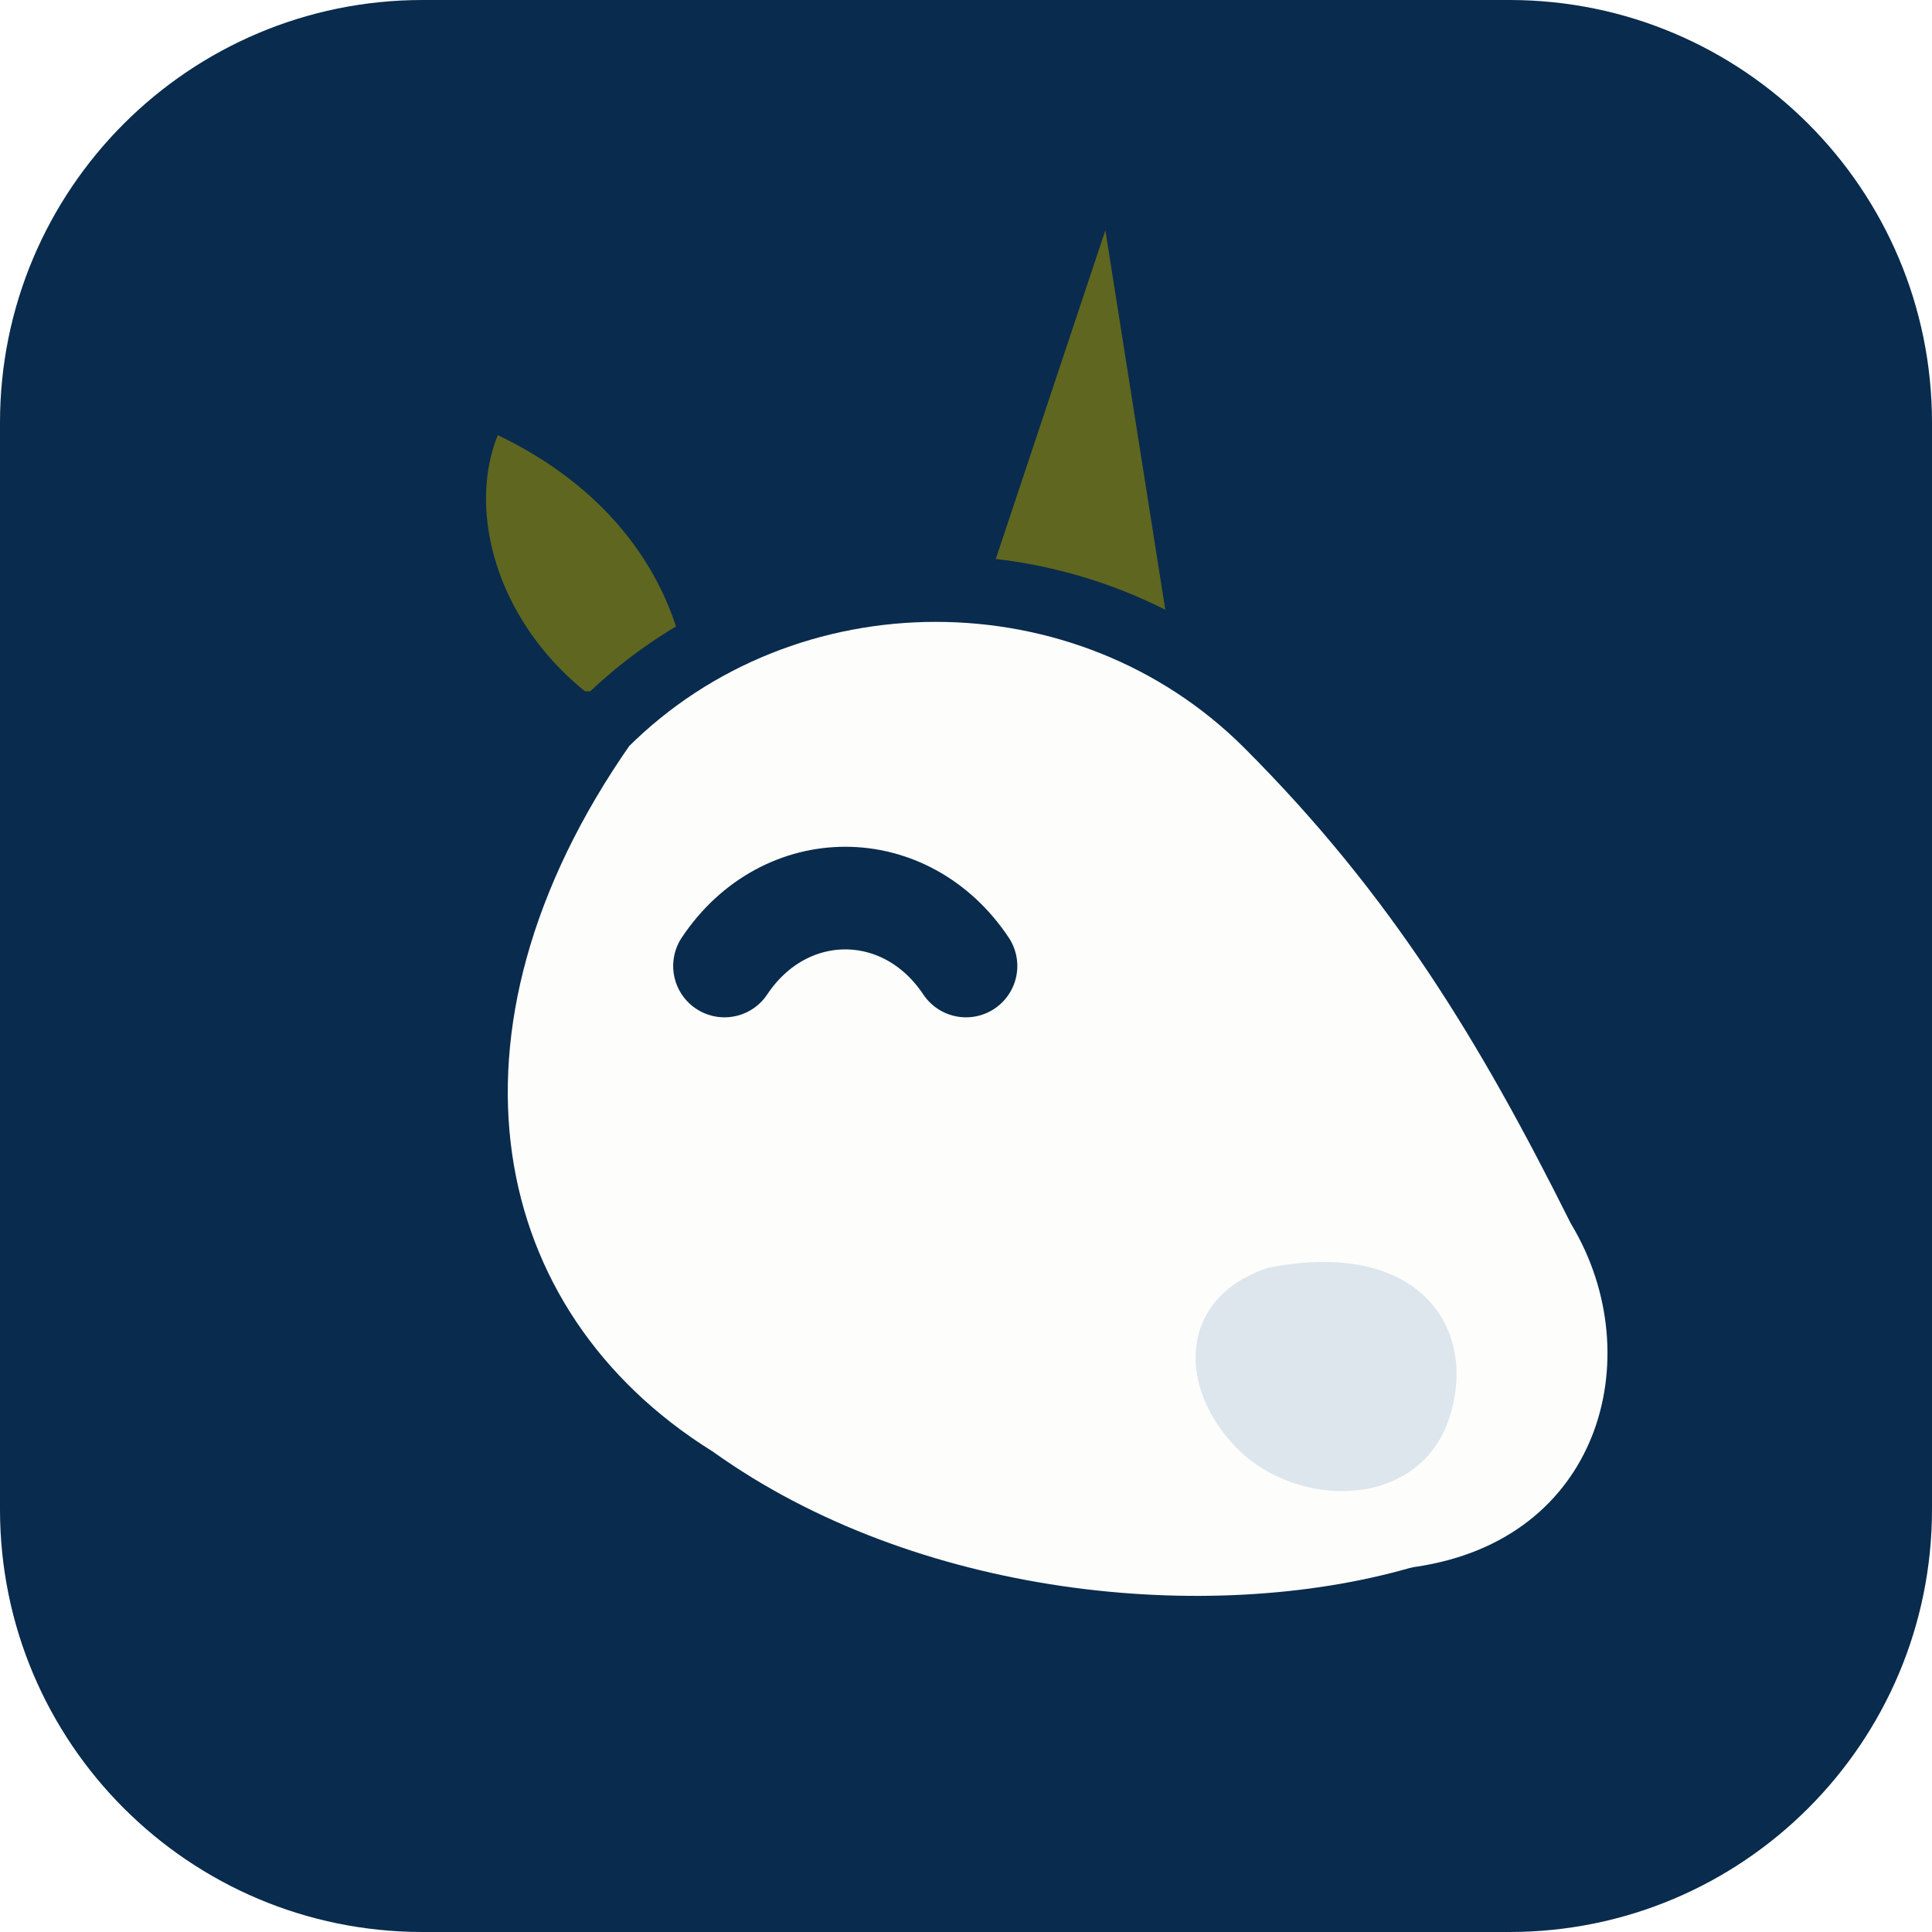
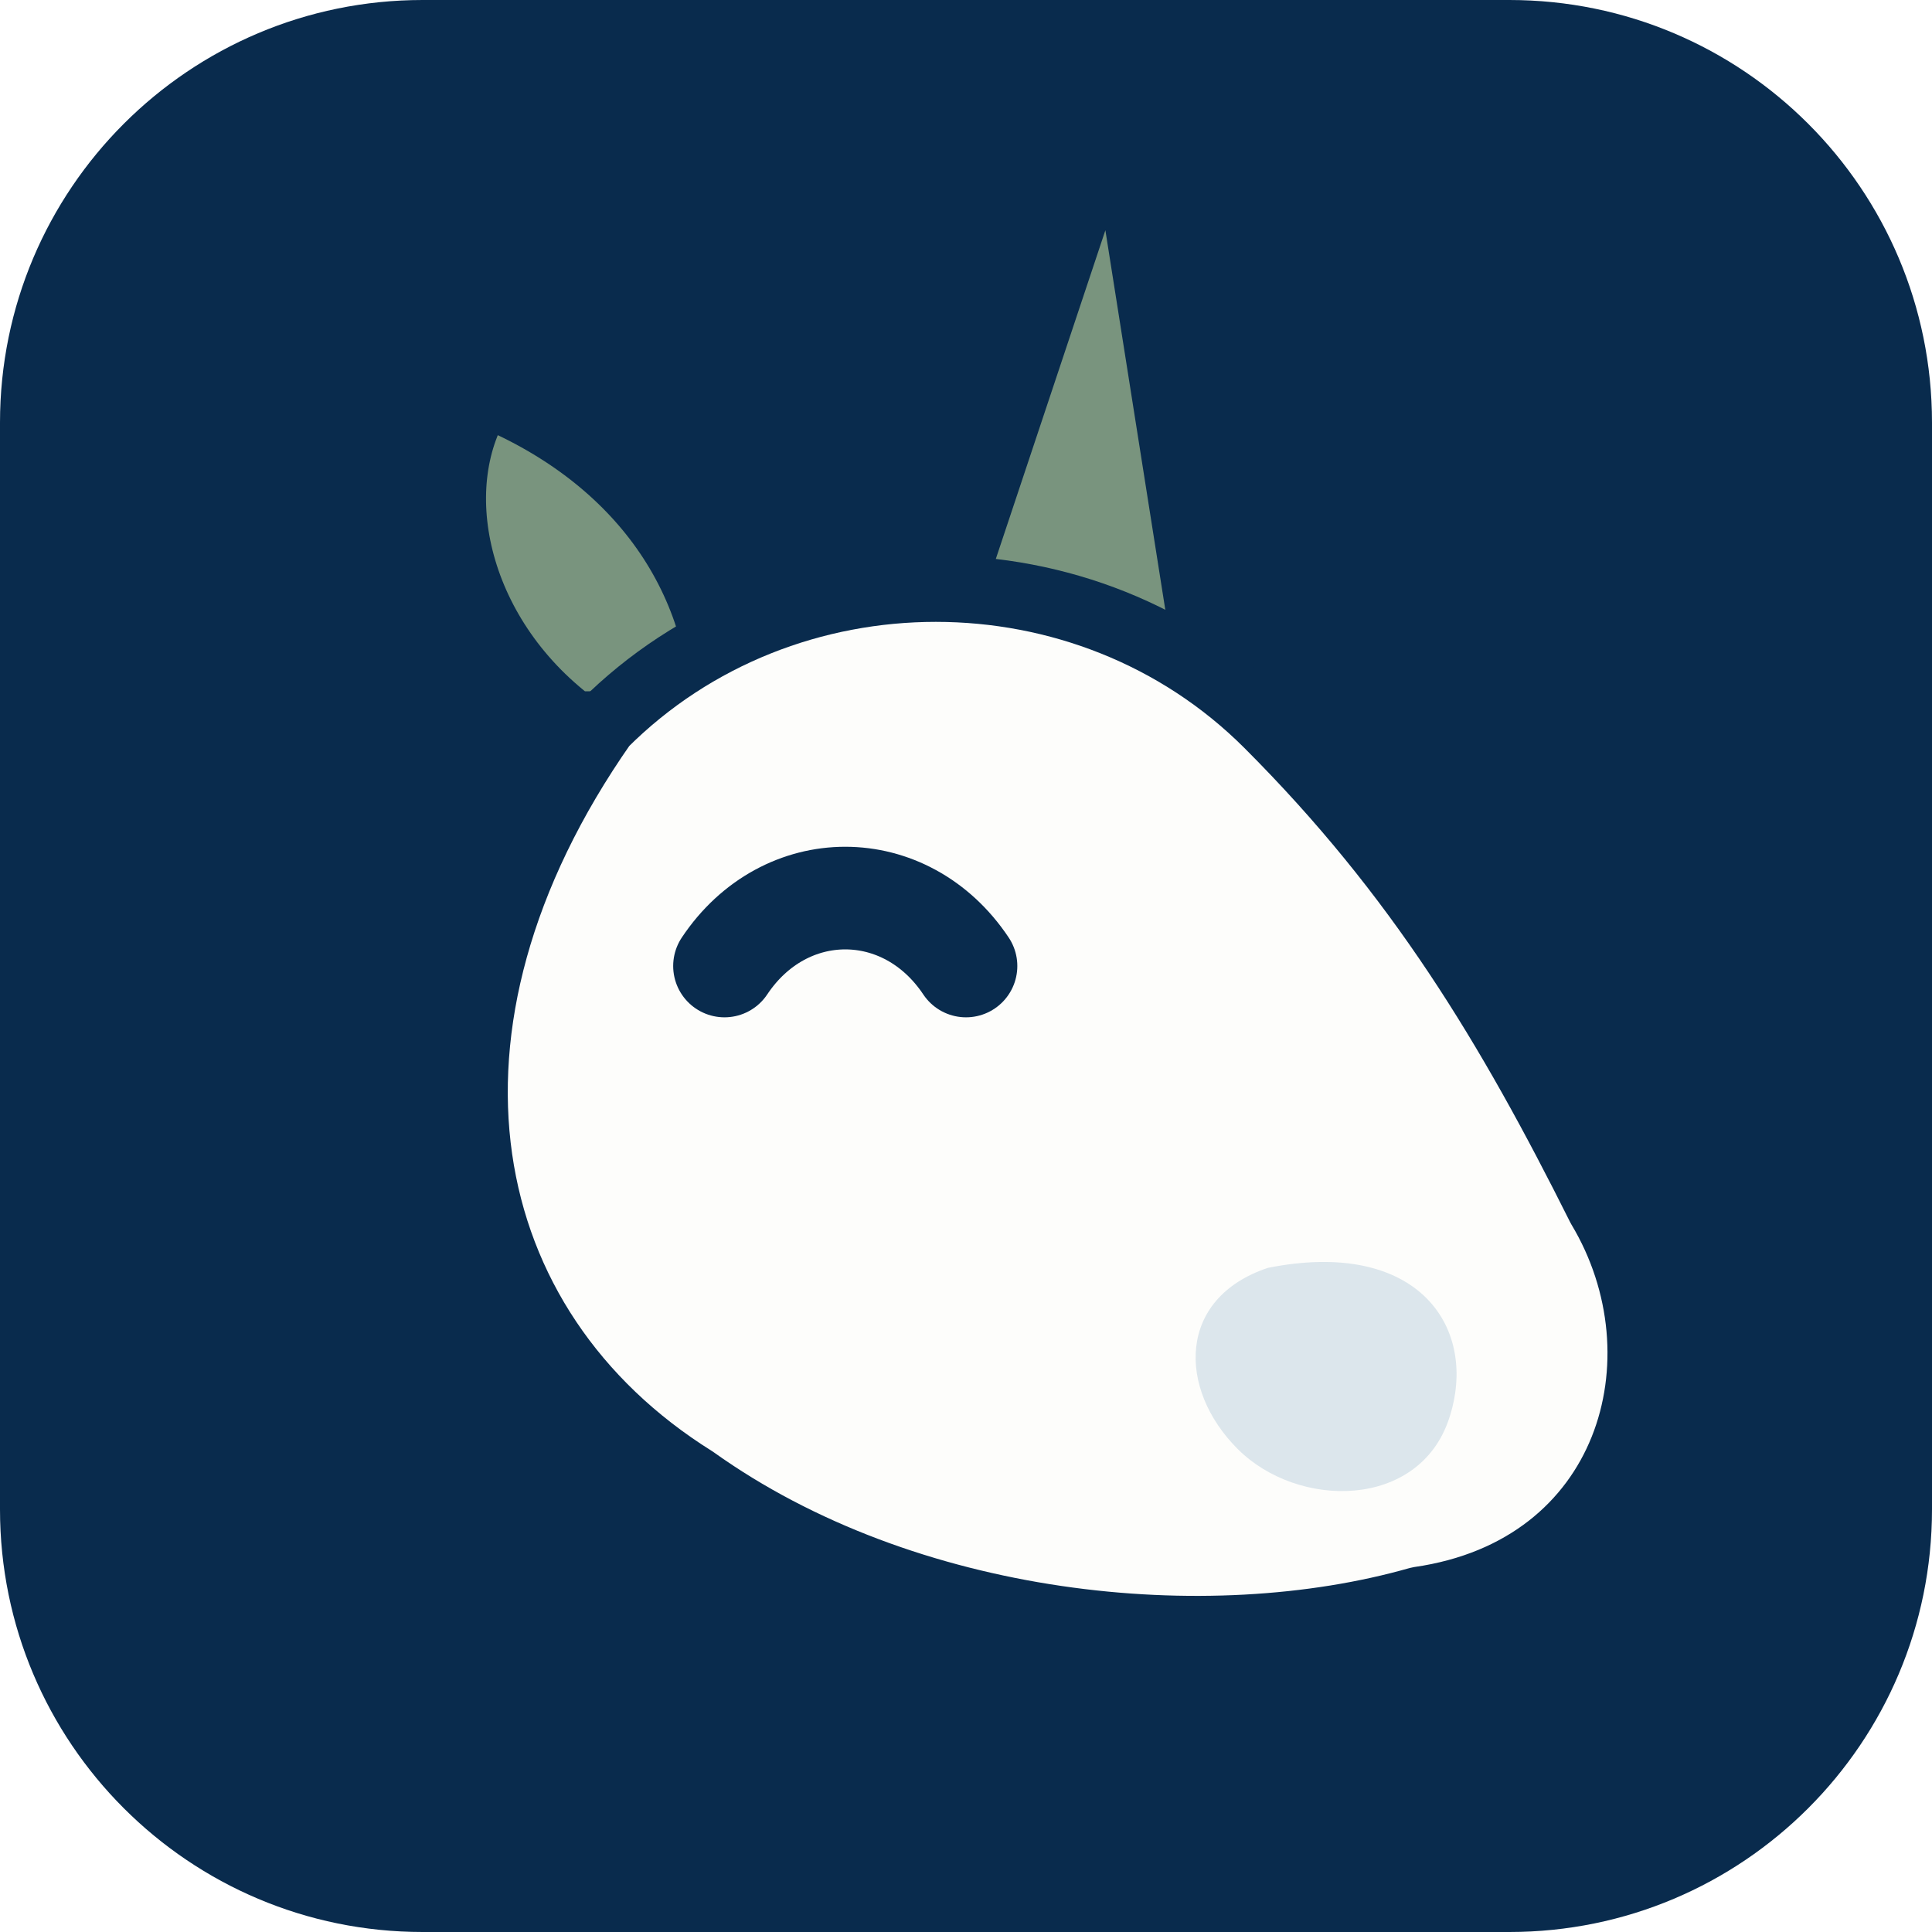
<svg xmlns="http://www.w3.org/2000/svg" viewBox="0 0 64 64" fill="none" role="img" aria-label="Unicorn Care">
  <rect width="64" height="64" rx="14" fill="#092B4D" />
  <g stroke="#092B4D" stroke-width="2.2" stroke-linecap="round" stroke-linejoin="round">
-     <path d="M31 21 L37 3 L40 22 Z" fill="#5F661F" />
-     <path d="M19 24 C15 21 14 16 16 13 C21 15 24 19 24 24 Z" fill="#5F661F" />
+     <path d="M31 21 L37 3 L40 22 Z" fill="#79947E" />
+     <path d="M19 24 C15 21 14 16 16 13 C21 15 24 19 24 24 Z" fill="#79947E" />
    <path d="M20 24 C26 18 36 18 42 24 C47 29 50 34 53 40 C56 45 54 52 47 53              C40 55 30 54 23 49 C15 44 13 34 20 24 Z" fill="#FDFDFB" />
    <path d="M42 42 C47 41 49 44 48 47 C47 50 43 50 41 48 C39 46 39 43 42 42 Z" fill="#DCE6EC" stroke="none" />
    <path d="M24 32 C26 29 30 29 32 32" fill="none" stroke-width="3.4" />
  </g>
</svg>
